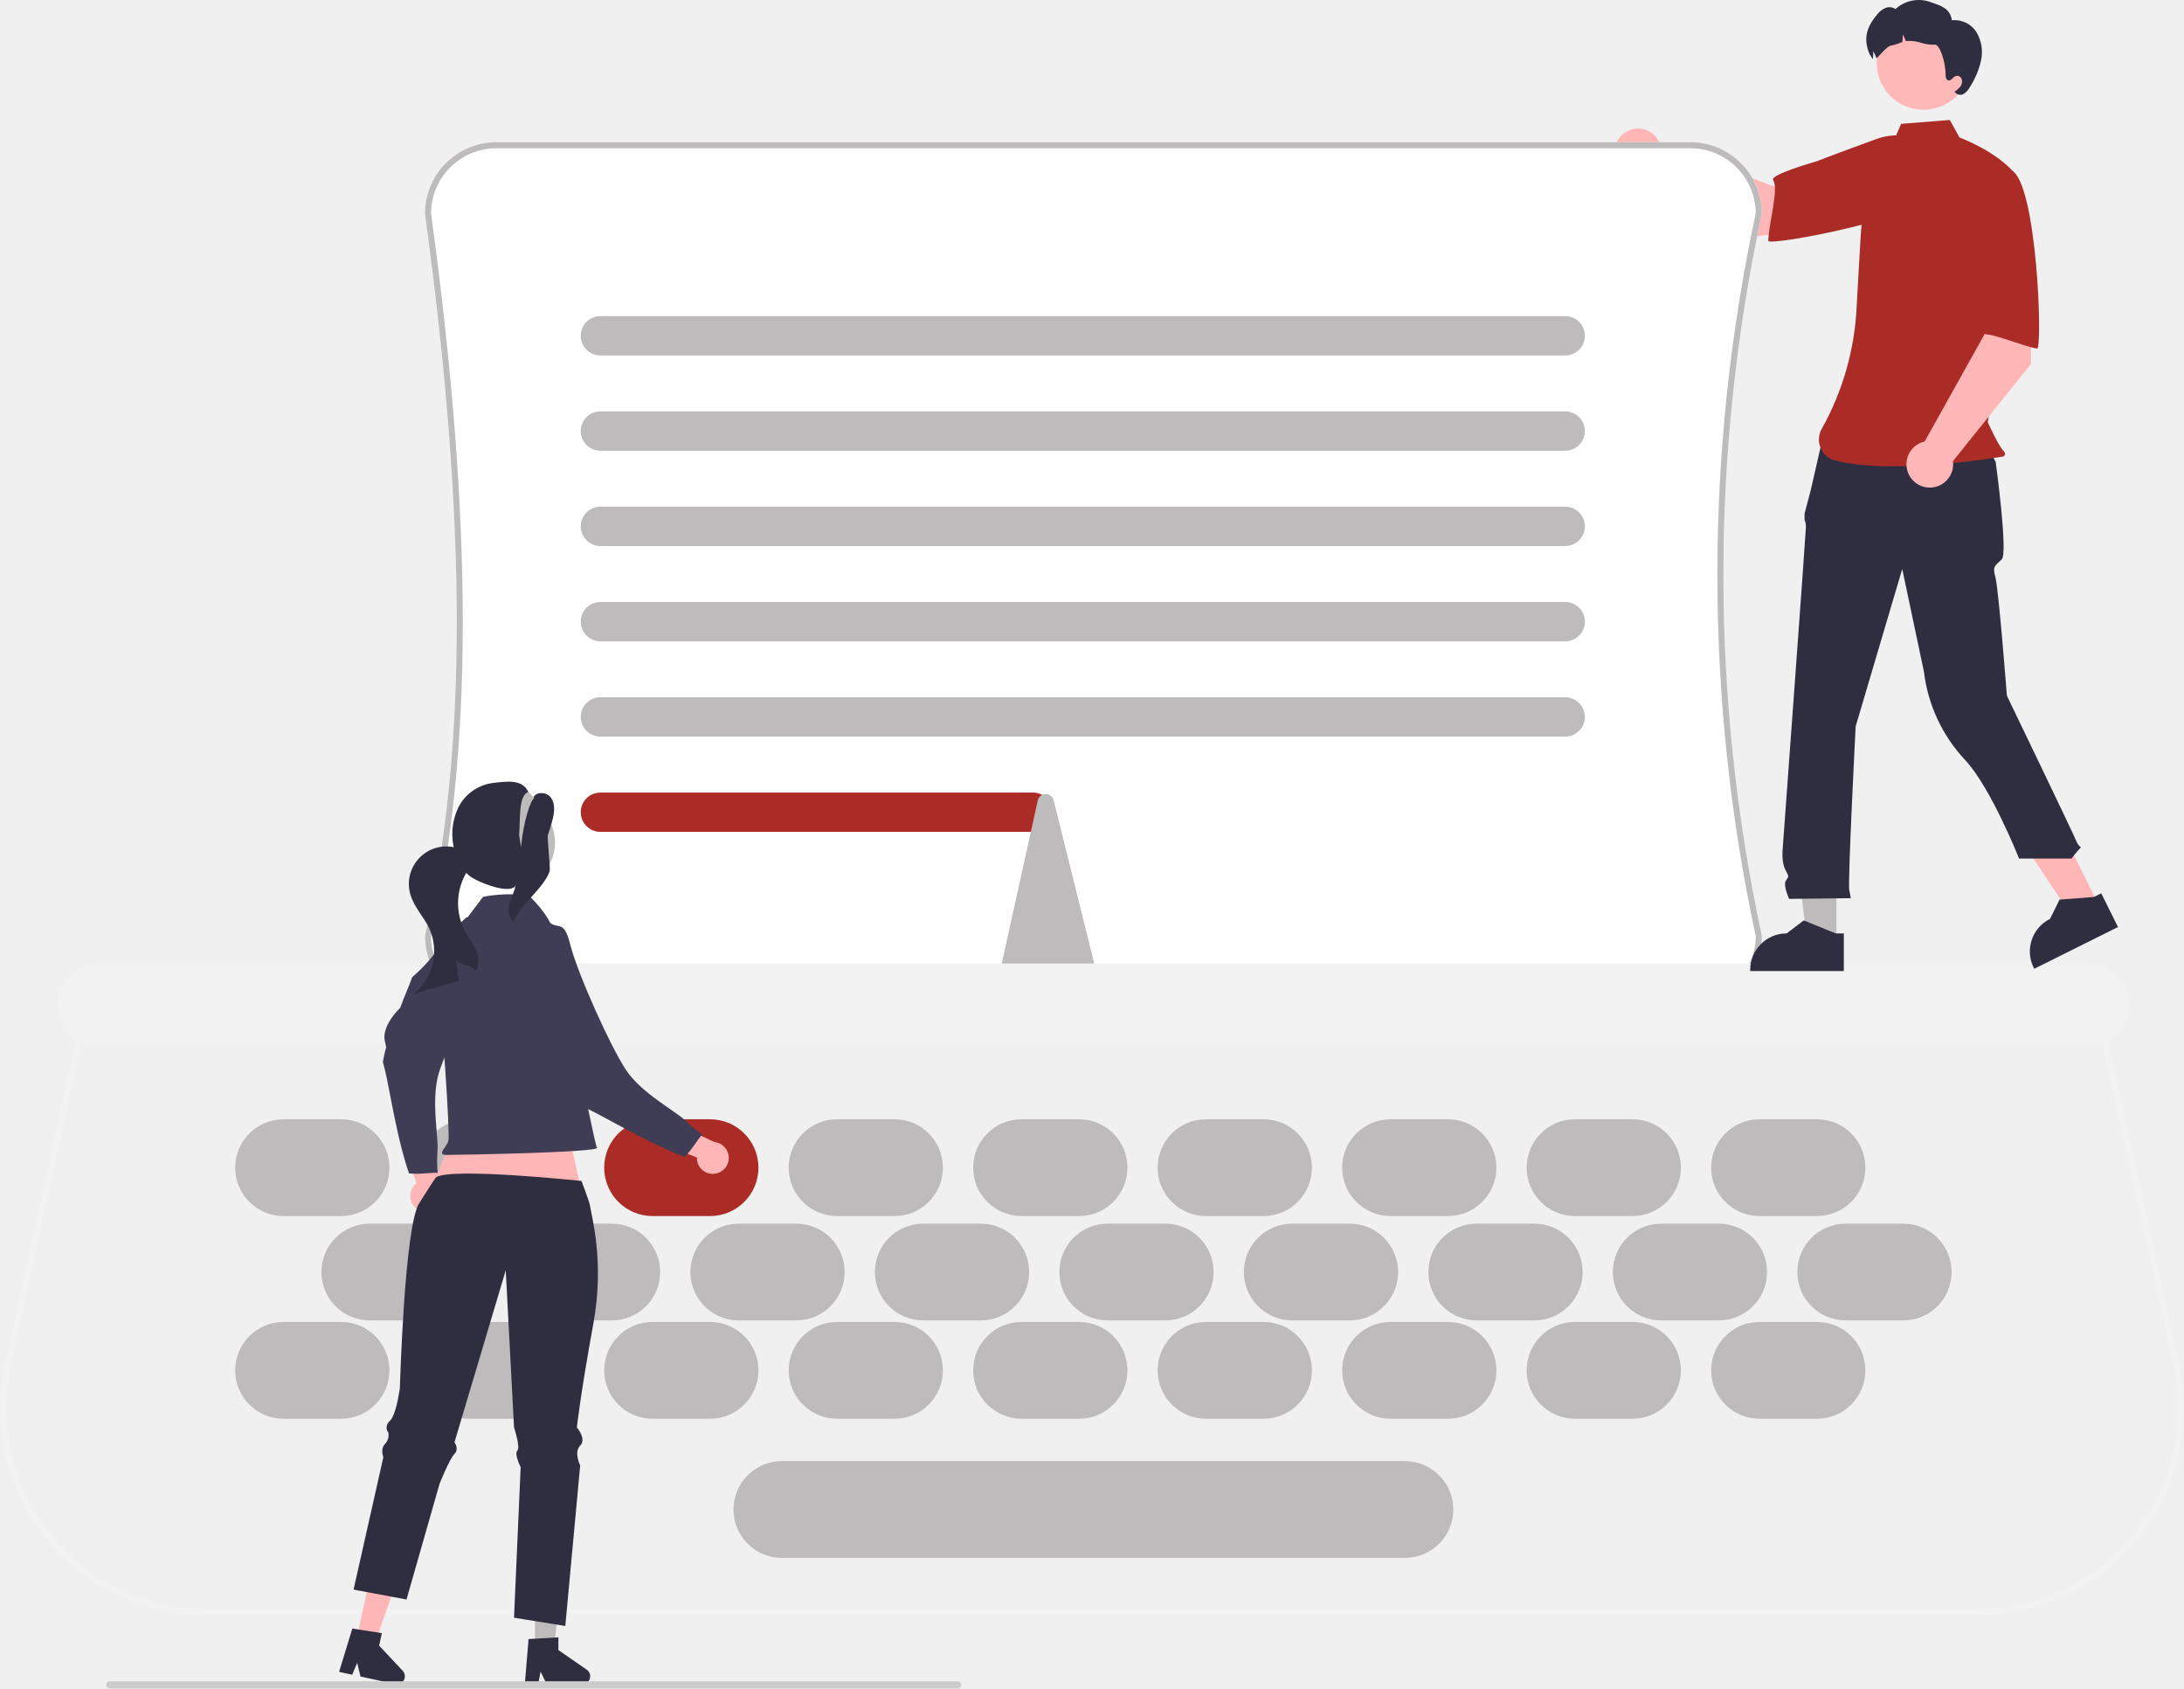
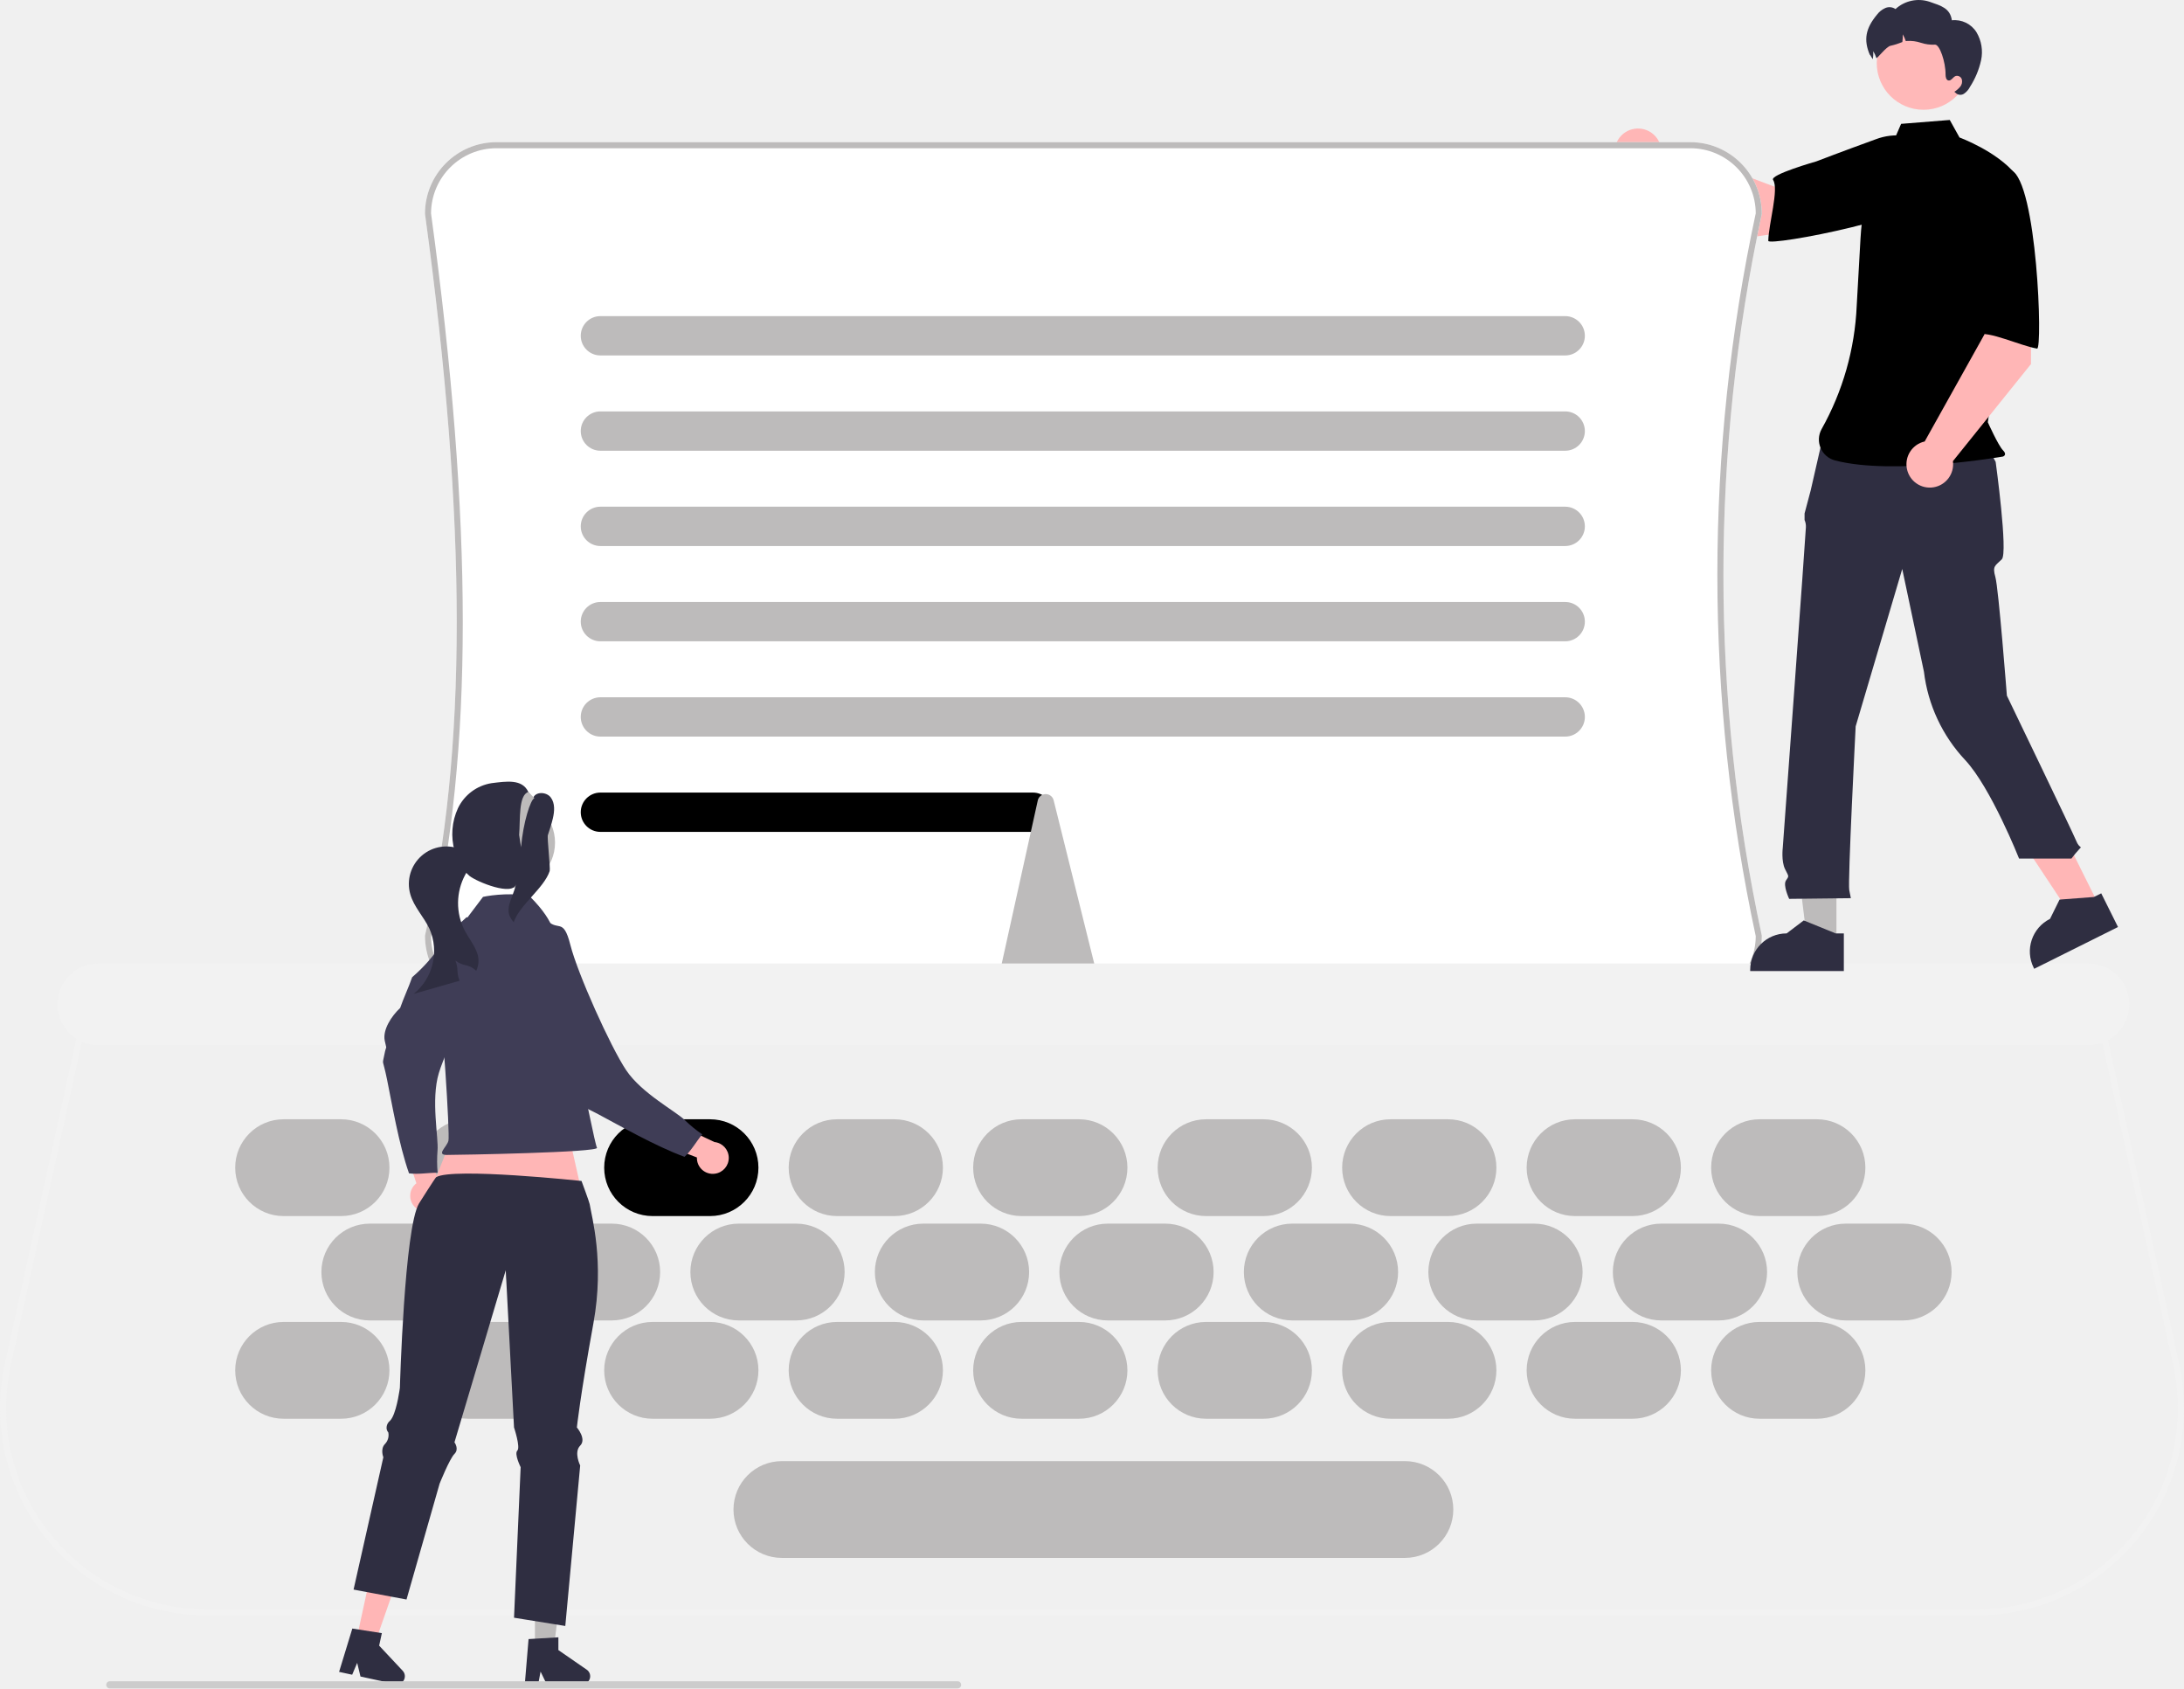
<svg xmlns="http://www.w3.org/2000/svg" data-name="Layer 1" width="722.113" height="558.151" viewBox="0 0 722.113 558.151">
  <path d="M892.077,705.041h-585.082a68.496,68.496,0,0,1-66.896-83.213l26.134-118.787H932.84l26.134,118.787a68.496,68.496,0,0,1-66.896,83.213Zm-624.237-200-25.788,117.217a66.497,66.497,0,0,0,64.943,80.783h585.082a66.497,66.497,0,0,0,64.943-80.783l-25.788-117.217Z" transform="translate(-238.4798 -171.0368)" fill="#f2f2f2" />
  <path d="M817.785,249.415l30.69-4.574-4.848-21.349-18.4,9.267-37.961-14.307a7.717,7.717,0,1,0-5.048,10.199Z" transform="translate(-238.4798 -171.0368)" fill="#ffb6b6" />
-   <path d="M880.164,233.455c-2.373,8.995-57.048,19.141-57.02,17.195.078-5.531,3.593-17.135,1.585-20.146-1.148-1.722,14.313-6.121,14.313-6.121s8.533-3.285,19.596-7.293a19.721,19.721,0,0,1,18.85,2.604S882.537,224.461,880.164,233.455Z" transform="translate(-238.4798 -171.0368)" fill="#ab2c27" />
+   <path d="M880.164,233.455c-2.373,8.995-57.048,19.141-57.02,17.195.078-5.531,3.593-17.135,1.585-20.146-1.148-1.722,14.313-6.121,14.313-6.121s8.533-3.285,19.596-7.293a19.721,19.721,0,0,1,18.85,2.604S882.537,224.461,880.164,233.455Z" transform="translate(-238.4798 -171.0368)" fill="3A53B8" />
  <path d="M351.247,608.037h-19a16,16,0,0,0,0,32h19a16,16,0,0,0,0-32Z" transform="translate(-238.4798 -171.0368)" fill="#bdbbbb" />
  <path d="M412.247,608.037h-19a16,16,0,0,0,0,32h19a16,16,0,0,0,0-32Z" transform="translate(-238.4798 -171.0368)" fill="#bdbbbb" />
  <path d="M473.247,608.037h-19a16,16,0,0,0,0,32h19a16,16,0,0,0,0-32Z" transform="translate(-238.4798 -171.0368)" fill="#bdbbbb" />
  <path d="M534.247,608.037h-19a16,16,0,0,0,0,32h19a16,16,0,0,0,0-32Z" transform="translate(-238.4798 -171.0368)" fill="#bdbbbb" />
  <path d="M595.247,608.037h-19a16,16,0,0,0,0,32h19a16,16,0,0,0,0-32Z" transform="translate(-238.4798 -171.0368)" fill="#bdbbbb" />
  <path d="M656.247,608.037h-19a16,16,0,0,0,0,32h19a16,16,0,0,0,0-32Z" transform="translate(-238.4798 -171.0368)" fill="#bdbbbb" />
  <path d="M717.247,608.037h-19a16,16,0,0,0,0,32h19a16,16,0,0,0,0-32Z" transform="translate(-238.4798 -171.0368)" fill="#bdbbbb" />
  <path d="M778.247,608.037h-19a16,16,0,0,0,0,32h19a16,16,0,0,0,0-32Z" transform="translate(-238.4798 -171.0368)" fill="#bdbbbb" />
  <path d="M839.247,608.037h-19a16,16,0,0,0,0,32h19a16,16,0,0,0,0-32Z" transform="translate(-238.4798 -171.0368)" fill="#bdbbbb" />
  <path d="M351.247,541.037h-19a16,16,0,0,0,0,32h19a16,16,0,0,0,0-32Z" transform="translate(-238.4798 -171.0368)" fill="#bdbbbb" />
  <path d="M412.247,541.037h-19a16,16,0,0,0,0,32h19a16,16,0,0,0,0-32Z" transform="translate(-238.4798 -171.0368)" fill="#bdbbbb" />
-   <path d="M473.247,541.037h-19a16,16,0,0,0,0,32h19a16,16,0,0,0,0-32Z" transform="translate(-238.4798 -171.0368)" fill="#ab2c27" />
+   <path d="M473.247,541.037h-19a16,16,0,0,0,0,32h19a16,16,0,0,0,0-32Z" transform="translate(-238.4798 -171.0368)" fill="3A53B8" />
  <path d="M534.247,541.037h-19a16,16,0,0,0,0,32h19a16,16,0,0,0,0-32Z" transform="translate(-238.4798 -171.0368)" fill="#bdbbbb" />
  <path d="M595.247,541.037h-19a16,16,0,0,0,0,32h19a16,16,0,0,0,0-32Z" transform="translate(-238.4798 -171.0368)" fill="#bdbbbb" />
  <path d="M656.247,541.037h-19a16,16,0,0,0,0,32h19a16,16,0,0,0,0-32Z" transform="translate(-238.4798 -171.0368)" fill="#bdbbbb" />
  <path d="M717.247,541.037h-19a16,16,0,0,0,0,32h19a16,16,0,0,0,0-32Z" transform="translate(-238.4798 -171.0368)" fill="#bdbbbb" />
  <path d="M778.247,541.037h-19a16,16,0,0,0,0,32h19a16,16,0,0,0,0-32Z" transform="translate(-238.4798 -171.0368)" fill="#bdbbbb" />
  <path d="M839.247,541.037h-19a16,16,0,0,0,0,32h19a16,16,0,0,0,0-32Z" transform="translate(-238.4798 -171.0368)" fill="#bdbbbb" />
  <path d="M379.747,575.537h-19a16,16,0,0,0,0,32h19a16,16,0,0,0,0-32Z" transform="translate(-238.4798 -171.0368)" fill="#bdbbbb" />
  <path d="M440.747,575.537h-19a16,16,0,0,0,0,32h19a16,16,0,0,0,0-32Z" transform="translate(-238.4798 -171.0368)" fill="#bdbbbb" />
  <path d="M501.747,575.537h-19a16,16,0,0,0,0,32h19a16,16,0,0,0,0-32Z" transform="translate(-238.4798 -171.0368)" fill="#bdbbbb" />
  <path d="M562.747,575.537h-19a16,16,0,0,0,0,32h19a16,16,0,0,0,0-32Z" transform="translate(-238.4798 -171.0368)" fill="#bdbbbb" />
  <path d="M623.747,575.537h-19a16,16,0,0,0,0,32h19a16,16,0,0,0,0-32Z" transform="translate(-238.4798 -171.0368)" fill="#bdbbbb" />
  <path d="M684.747,575.537h-19a16,16,0,0,0,0,32h19a16,16,0,0,0,0-32Z" transform="translate(-238.4798 -171.0368)" fill="#bdbbbb" />
  <path d="M745.747,575.537h-19a16,16,0,0,0,0,32h19a16,16,0,0,0,0-32Z" transform="translate(-238.4798 -171.0368)" fill="#bdbbbb" />
  <path d="M806.747,575.537h-19a16,16,0,0,0,0,32h19a16,16,0,0,0,0-32Z" transform="translate(-238.4798 -171.0368)" fill="#bdbbbb" />
  <path d="M867.747,575.537h-19a16,16,0,0,0,0,32h19a16,16,0,0,0,0-32Z" transform="translate(-238.4798 -171.0368)" fill="#bdbbbb" />
  <path d="M797.379,504.037H402.615a23.645,23.645,0,0,1-23.618-23.618l.026-.226c13.966-60.428,13.96-136.182-.017-238.402l-.009-.136a23.645,23.645,0,0,1,23.618-23.618H797.379A23.645,23.645,0,0,1,820.997,241.655l-.022.209a566.872,566.872,0,0,0,0,238.346l.022.209A23.645,23.645,0,0,1,797.379,504.037Z" transform="translate(-238.4798 -171.0368)" fill="#fff" />
  <path d="M797.379,504.037H402.615a23.645,23.645,0,0,1-23.618-23.618l.026-.226c13.966-60.428,13.96-136.182-.017-238.402l-.009-.136a23.645,23.645,0,0,1,23.618-23.618H797.379A23.645,23.645,0,0,1,820.997,241.655l-.022.209a566.872,566.872,0,0,0,0,238.346l.022.209A23.645,23.645,0,0,1,797.379,504.037ZM380.997,480.531a21.643,21.643,0,0,0,21.618,21.506H797.379a21.643,21.643,0,0,0,21.618-21.514,568.845,568.845,0,0,1,0-238.973,21.643,21.643,0,0,0-21.618-21.514H402.615a21.643,21.643,0,0,0-21.618,21.551C394.989,343.956,394.99,419.893,380.997,480.531Z" transform="translate(-238.4798 -171.0368)" fill="#bdbbbb" />
  <path d="M755.997,288.537h-319a6.5,6.5,0,0,1,0-13h319a6.5,6.5,0,0,1,0,13Z" transform="translate(-238.4798 -171.0368)" fill="#bdbbbb" />
  <path d="M755.997,320.037h-319a6.5,6.5,0,0,1,0-13h319a6.5,6.5,0,0,1,0,13Z" transform="translate(-238.4798 -171.0368)" fill="#bdbbbb" />
  <path d="M755.997,351.537h-319a6.5,6.5,0,0,1,0-13h319a6.5,6.5,0,0,1,0,13Z" transform="translate(-238.4798 -171.0368)" fill="#bdbbbb" />
  <path d="M755.997,383.037h-319a6.5,6.5,0,0,1,0-13h319a6.5,6.5,0,0,1,0,13Z" transform="translate(-238.4798 -171.0368)" fill="#bdbbbb" />
  <path d="M755.997,414.537h-319a6.5,6.5,0,0,1,0-13h319a6.5,6.5,0,0,1,0,13Z" transform="translate(-238.4798 -171.0368)" fill="#bdbbbb" />
-   <path d="M579.997,446.037h-143a6.5,6.5,0,0,1,0-13h143a6.5,6.5,0,0,1,0,13Z" transform="translate(-238.4798 -171.0368)" fill="#ab2c27" />
+   <path d="M579.997,446.037h-143a6.5,6.5,0,0,1,0-13h143a6.5,6.5,0,0,1,0,13Z" transform="translate(-238.4798 -171.0368)" fill="3A53B8" />
  <path d="M598.178,495.537H571.855a2.658,2.658,0,0,1-2.069-1.02,3.174,3.174,0,0,1-.601-2.652l12.387-56.046a2.7,2.7,0,0,1,5.32-.081l13.936,56.045a3.175,3.175,0,0,1-.558,2.704A2.657,2.657,0,0,1,598.178,495.537Z" transform="translate(-238.4798 -171.0368)" fill="#bdbbbb" />
  <path d="M928.997,516.537h-658a13.5,13.5,0,0,1,0-27h658a13.5,13.5,0,0,1,0,27Z" transform="translate(-238.4798 -171.0368)" fill="#f2f2f2" />
  <polygon points="607.193 311.693 597.591 311.692 593.024 274.657 607.195 274.658 607.193 311.693" fill="#bdbbbb" />
  <path d="M848.121,492.037l-30.96-.001v-.392a12.051,12.051,0,0,1,12.05-12.05h.001l5.655-4.29,10.551,4.291,2.703 0Z" transform="translate(-238.4798 -171.0368)" fill="#2f2e41" />
  <polygon points="693.95 299.209 685.357 303.492 664.747 272.384 677.431 266.063 693.95 299.209" fill="#ffb6b6" />
  <path d="M938.774,477.484l-27.709,13.81-.175-.35a12.051,12.051,0,0,1,5.409-16.16l.001-0,3.147-6.363,11.357-.867,2.419-1.206Z" transform="translate(-238.4798 -171.0368)" fill="#2f2e41" />
  <path d="M841.419,314.529l52.945,1.853,3.959,7.352s4.146,30.079,2.023,32.203-3.185,2.123-2.123,5.84,3.807,39.222,3.807,39.222,21.871,45.366,22.933,48.021,2.123,1.593,1.062,2.654A39.098,39.098,0,0,0,923.369,454.859H906.064s-9.317-23.503-17.846-32.593a51.635,51.635,0,0,1-13.612-29.178l-7.175-33.965L852.036,411.148s-2.654,51.494-2.123,54.149l.531,2.654-20.396.228s-2.123-4.475-1.062-6.067.998-1.158-.297-3.764-.764-7.023-.764-7.023,7.655-104.412,7.655-106.005a5.295,5.295,0,0,0-.441-2.388V340.77l2.034-7.66Z" transform="translate(-238.4798 -171.0368)" fill="#2f2e41" />
-   <path d="M864.246,218.467c-3.446,2.049-5.508,5.813-6.691,9.644a91.389,91.389,0,0,0-3.927,21.835l-1.25,22.187a91.35,91.35,0,0,1-11.627,40.784,7.13,7.13,0,0,0,4.46,10.325c19.189,5.035,55.533-1.287,55.533-1.287s1.548-.516,0-2.064-5.021-9.288-5.021-9.288l4.128-27.117,5.16-54.697c-6.192-7.74-18.645-12.303-18.645-12.303l-3.218-5.792-16.089,1.287Z" transform="translate(-238.4798 -171.0368)" fill="#ab2c27" />
+   <path d="M864.246,218.467c-3.446,2.049-5.508,5.813-6.691,9.644a91.389,91.389,0,0,0-3.927,21.835l-1.25,22.187a91.35,91.35,0,0,1-11.627,40.784,7.13,7.13,0,0,0,4.46,10.325c19.189,5.035,55.533-1.287,55.533-1.287s1.548-.516,0-2.064-5.021-9.288-5.021-9.288l4.128-27.117,5.16-54.697c-6.192-7.74-18.645-12.303-18.645-12.303l-3.218-5.792-16.089,1.287Z" transform="translate(-238.4798 -171.0368)" fill="3A53B8" />
  <circle cx="635.979" cy="20.834" r="15.455" fill="#ffb8b8" />
  <path d="M893.503,190.953a26.877,26.877,0,0,1-3.676,8.807,5.995,5.995,0,0,1-2.005,2.277,2.192,2.192,0,0,1-2.785-.348l-.376-.306a7.976,7.976,0,0,0,1.949-1.692,2.716,2.716,0,0,0,.522-2.43,1.673,1.673,0,0,0-2.047-1.093c-.905.355-1.455,1.664-2.402,1.462-.766-.167-.926-1.177-.926-1.97.028-4.149-1.977-10.046-3.53-9.865a12.519,12.519,0,0,1-4.63-.62,12.13,12.13,0,0,0-4.637-.592c-.111.014-.223.035-.341.056a10.267,10.267,0,0,0-1.03-2.249,12.014,12.014,0,0,1-.125,2.548,23.832,23.832,0,0,1-3.857,1.218c-1.434.202-4.588,4.491-4.734,4.052a10.268,10.268,0,0,0-1.03-2.249,12.014,12.014,0,0,1-.125,2.548c-.007.035-.007.063-.014.097-.696-.926-1.121-2.054-.884-1.191-2.332-5.277-1.427-9.058,2.242-13.506a7.055,7.055,0,0,1,2.75-2.207,3.468,3.468,0,0,1,3.384.334,11.384,11.384,0,0,1,11.292-2.409c3.822,1.33,6.767,2.11,7.352,6.12a8.509,8.509,0,0,1,8.153,3.968A12.85,12.85,0,0,1,893.503,190.953Z" transform="translate(-238.4798 -171.0368)" fill="#2f2e41" />
  <path d="M909.997,291.385l.025-31.029-21.832,1.63,6.437,19.57-19.775,35.421a7.717,7.717,0,1,0,9.338,6.504Z" transform="translate(-238.4798 -171.0368)" fill="#ffb6b6" />
-   <path d="M903.458,227.33c8.544,3.68,10.475,59.255,8.554,58.939-5.458-.896-16.413-6.093-19.688-4.554-1.873.88-3.932-15.062-3.932-15.062s-1.984-8.926-4.308-20.461a19.721,19.721,0,0,1,5.369-18.256S894.914,223.651,903.458,227.33Z" transform="translate(-238.4798 -171.0368)" fill="#ab2c27" />
+   <path d="M903.458,227.33c8.544,3.68,10.475,59.255,8.554,58.939-5.458-.896-16.413-6.093-19.688-4.554-1.873.88-3.932-15.062-3.932-15.062s-1.984-8.926-4.308-20.461a19.721,19.721,0,0,1,5.369-18.256S894.914,223.651,903.458,227.33Z" transform="translate(-238.4798 -171.0368)" fill="3A53B8" />
  <path d="M375.817,570.227a5.239,5.239,0,0,1,.342-8.026l-5.866-17.669,9.343,2.51,4.138,16.394a5.267,5.267,0,0,1-7.957,6.791Z" transform="translate(-238.4798 -171.0368)" fill="#ffb6b6" />
  <path d="M392.751,474.231c1.55.889,10.722-1.313,12.514-.687-.989,6.033,4.382,3.769-1.45,11.692s-17.578,31.679-20.247,40.558-.027,21.391-.427,25.599a43.667,43.667,0,0,0,.036,7.324c-3.151-.04-6.257.614-9.457.196-3.413-9.657-5.708-23.403-7.266-31s-1.615-4.384-.901-8.183.888-1.038.137-4.672,2.285-8.2,5.091-10.803c1.21-3.479,2.773-6.723,3.97-10.165C383.525,486.435,384.102,482.013,392.751,474.231Z" transform="translate(-238.4798 -171.0368)" fill="#3f3d56" />
  <path d="M474.884,559.027a5.239,5.239,0,0,1-5.979-5.365l-17.369-6.701,7.876-5.618,15.286,7.225a5.267,5.267,0,0,1,.185,10.459Z" transform="translate(-238.4798 -171.0368)" fill="#ffb6b6" />
  <path d="M411.534,484.94c1.671-.632,5.801-9.113,7.423-10.098,4.029,4.598,5.695-.987,8.105,8.551s13.284,33.706,18.443,41.409,16.497,13.617,19.492,16.6a43.666,43.666,0,0,0,5.677,4.627c-2.033,2.407-3.503,5.221-5.859,7.426-9.625-3.503-21.695-10.468-28.551-14.094s-4.411-1.54-6.89-4.506-.237-1.345-3.52-3.075-4.878-6.976-5.105-10.797c-1.917-3.145-3.428-6.413-5.325-9.526C415.093,499.819,412.046,496.563,411.534,484.94Z" transform="translate(-238.4798 -171.0368)" fill="#3f3d56" />
  <polygon points="186.123 366.39 194.791 405.071 139.247 401.616 154.351 363.627 186.123 366.39" fill="#ffb6b6" />
  <polygon points="176.874 544.917 183.113 544.916 186.081 520.851 176.873 520.851 176.874 544.917" fill="#bdbbbb" />
  <path d="M413.241,712.875l9.863-.589v4.226l9.377,6.476a2.64,2.64,0,0,1-1.5,4.812h-11.742l-2.024-4.18-.79,4.18h-4.427Z" transform="translate(-238.4798 -171.0368)" fill="#2f2e41" />
  <polygon points="117.905 541.813 124.002 543.135 132.005 520.246 123.006 518.294 117.905 541.813" fill="#ffb6b6" />
  <path d="M354.972,709.393l9.764,1.516-.896,4.13,7.791,8.317a2.64,2.64,0,0,1-2.486,4.384l-11.475-2.489-1.092-4.514-1.658,3.917-4.327-.939Z" transform="translate(-238.4798 -171.0368)" fill="#2f2e41" />
  <path d="M434.689,608.453c-4.379,24.065-5.473,34.455-5.473,34.455s3.284,3.828,1.095,6.018,0,6.562,0,6.562l-4.923,53.053-3.963-.642-9.546-1.535-3.443-.556,2.189-49.769s-2.189-4.379-1.095-5.473c1.095-1.095-1.095-7.657-1.095-7.657l-2.734-51.958-16.958,56.881s1.645,2.189,0,3.828c-1.639,1.639-4.917,9.846-4.917,9.846l-10.085,35.287-.856,2.997-5.259-.985-5.724-1.076-1.052-.196-1.871-.355-1.205-.226-.41-.073-1.981-.373.599-2.66.312-1.4,8.531-37.892.196-.875.208-.923s-1.095-2.734.544-4.379a4.274,4.274,0,0,0,1.095-3.828,1.493,1.493,0,0,1-.147-.183,2.27,2.27,0,0,1-.391-.893,2.961,2.961,0,0,1,1.089-2.752,4.67,4.67,0,0,0,.777-1.113c1.663-3.15,2.501-9.822,2.501-9.822s1.48-52.845,6.323-60.917c.257-.422,5.399-8.523,5.668-8.688,5.467-3.278,48.063,1.25,48.063,1.25s2.58,6.931,2.696,7.652C434.075,573.136,438.401,588.039,434.689,608.453Z" transform="translate(-238.4798 -171.0368)" fill="#2f2e41" />
  <path d="M421.746,481.165s.922-4.784-7.935-13.641c-4.689-1.563-12.813-.652-15.629,0-13.024,17.192-10.692,14.159-14.083,23.764a13.529,13.529,0,0,0-.928,6.838c1.563,7.815,4.1,47.928,3.579,50.012s-4.168,4.689-.521,4.689,50.675-.823,49.633-2.386S421.746,481.165,421.746,481.165Z" transform="translate(-238.4798 -171.0368)" fill="#3f3d56" />
  <circle cx="168.577" cy="278.545" r="14.938" fill="#bdbbbb" />
  <path d="M394.401,455.23c-.082,1.812-1.217,3.373-2.094,4.959a19.789,19.789,0,0,0-.184,18.46c1.219,2.313,2.907,4.377,3.875,6.806a7.731,7.731,0,0,1-.061,6.522c-2.618-2.519-3.896-1.189-6.869-3.388,1.169,3.277.172,3.383,1.346,6.657q-7.569,2.161-15.144,4.334a18.252,18.252,0,0,0,5.221-21.482c-1.846-3.958-5.146-7.221-6.347-11.427a12.399,12.399,0,0,1,17.042-14.713C392.886,451.472,394.483,453.447,394.401,455.23Z" transform="translate(-238.4798 -171.0368)" fill="#2f2e41" />
  <path d="M413.163,432.839c-2.009-4.389-7.309-3.496-12.101-2.917a14.894,14.894,0,0,0-11.159,8.281,20.353,20.353,0,0,0-1.104,14.128,15.478,15.478,0,0,0,4.887,8.239c2.531,2.035,14.429,6.849,15.419,2.704-1.238,5.408-4.46,8.486-.773,12.631,1.91-5.737,9.985-11.186,11.895-16.922.287-.864-.893-11.013-.606-11.876.606-1.82,1.213-3.644,1.651-5.511.55-2.346.762-5.037-.696-6.956s-5.129-1.994-5.866.301" transform="translate(-238.4798 -171.0368)" fill="#2f2e41" />
  <path d="M410.758,451.107l-.639-4.065c.434-5.056-.274-13.097,3.043-14.203l2.029,2.029C413.909,435.296,411.467,442.856,410.758,451.107Z" transform="translate(-238.4798 -171.0368)" fill="#bdbbbb" />
  <path d="M556.269,727.998a1.186,1.186,0,0,1-1.19,1.19h-280.29a1.19,1.19,0,1,1,0-2.38h280.29A1.187,1.187,0,0,1,556.269,727.998Z" transform="translate(-238.4798 -171.0368)" fill="#ccc" />
  <path d="M702.997,654.041h-206a16,16,0,0,0,0,32h206a16,16,0,0,0,0-32Z" transform="translate(-238.4798 -171.0368)" fill="#bdbbbb" />
</svg>
